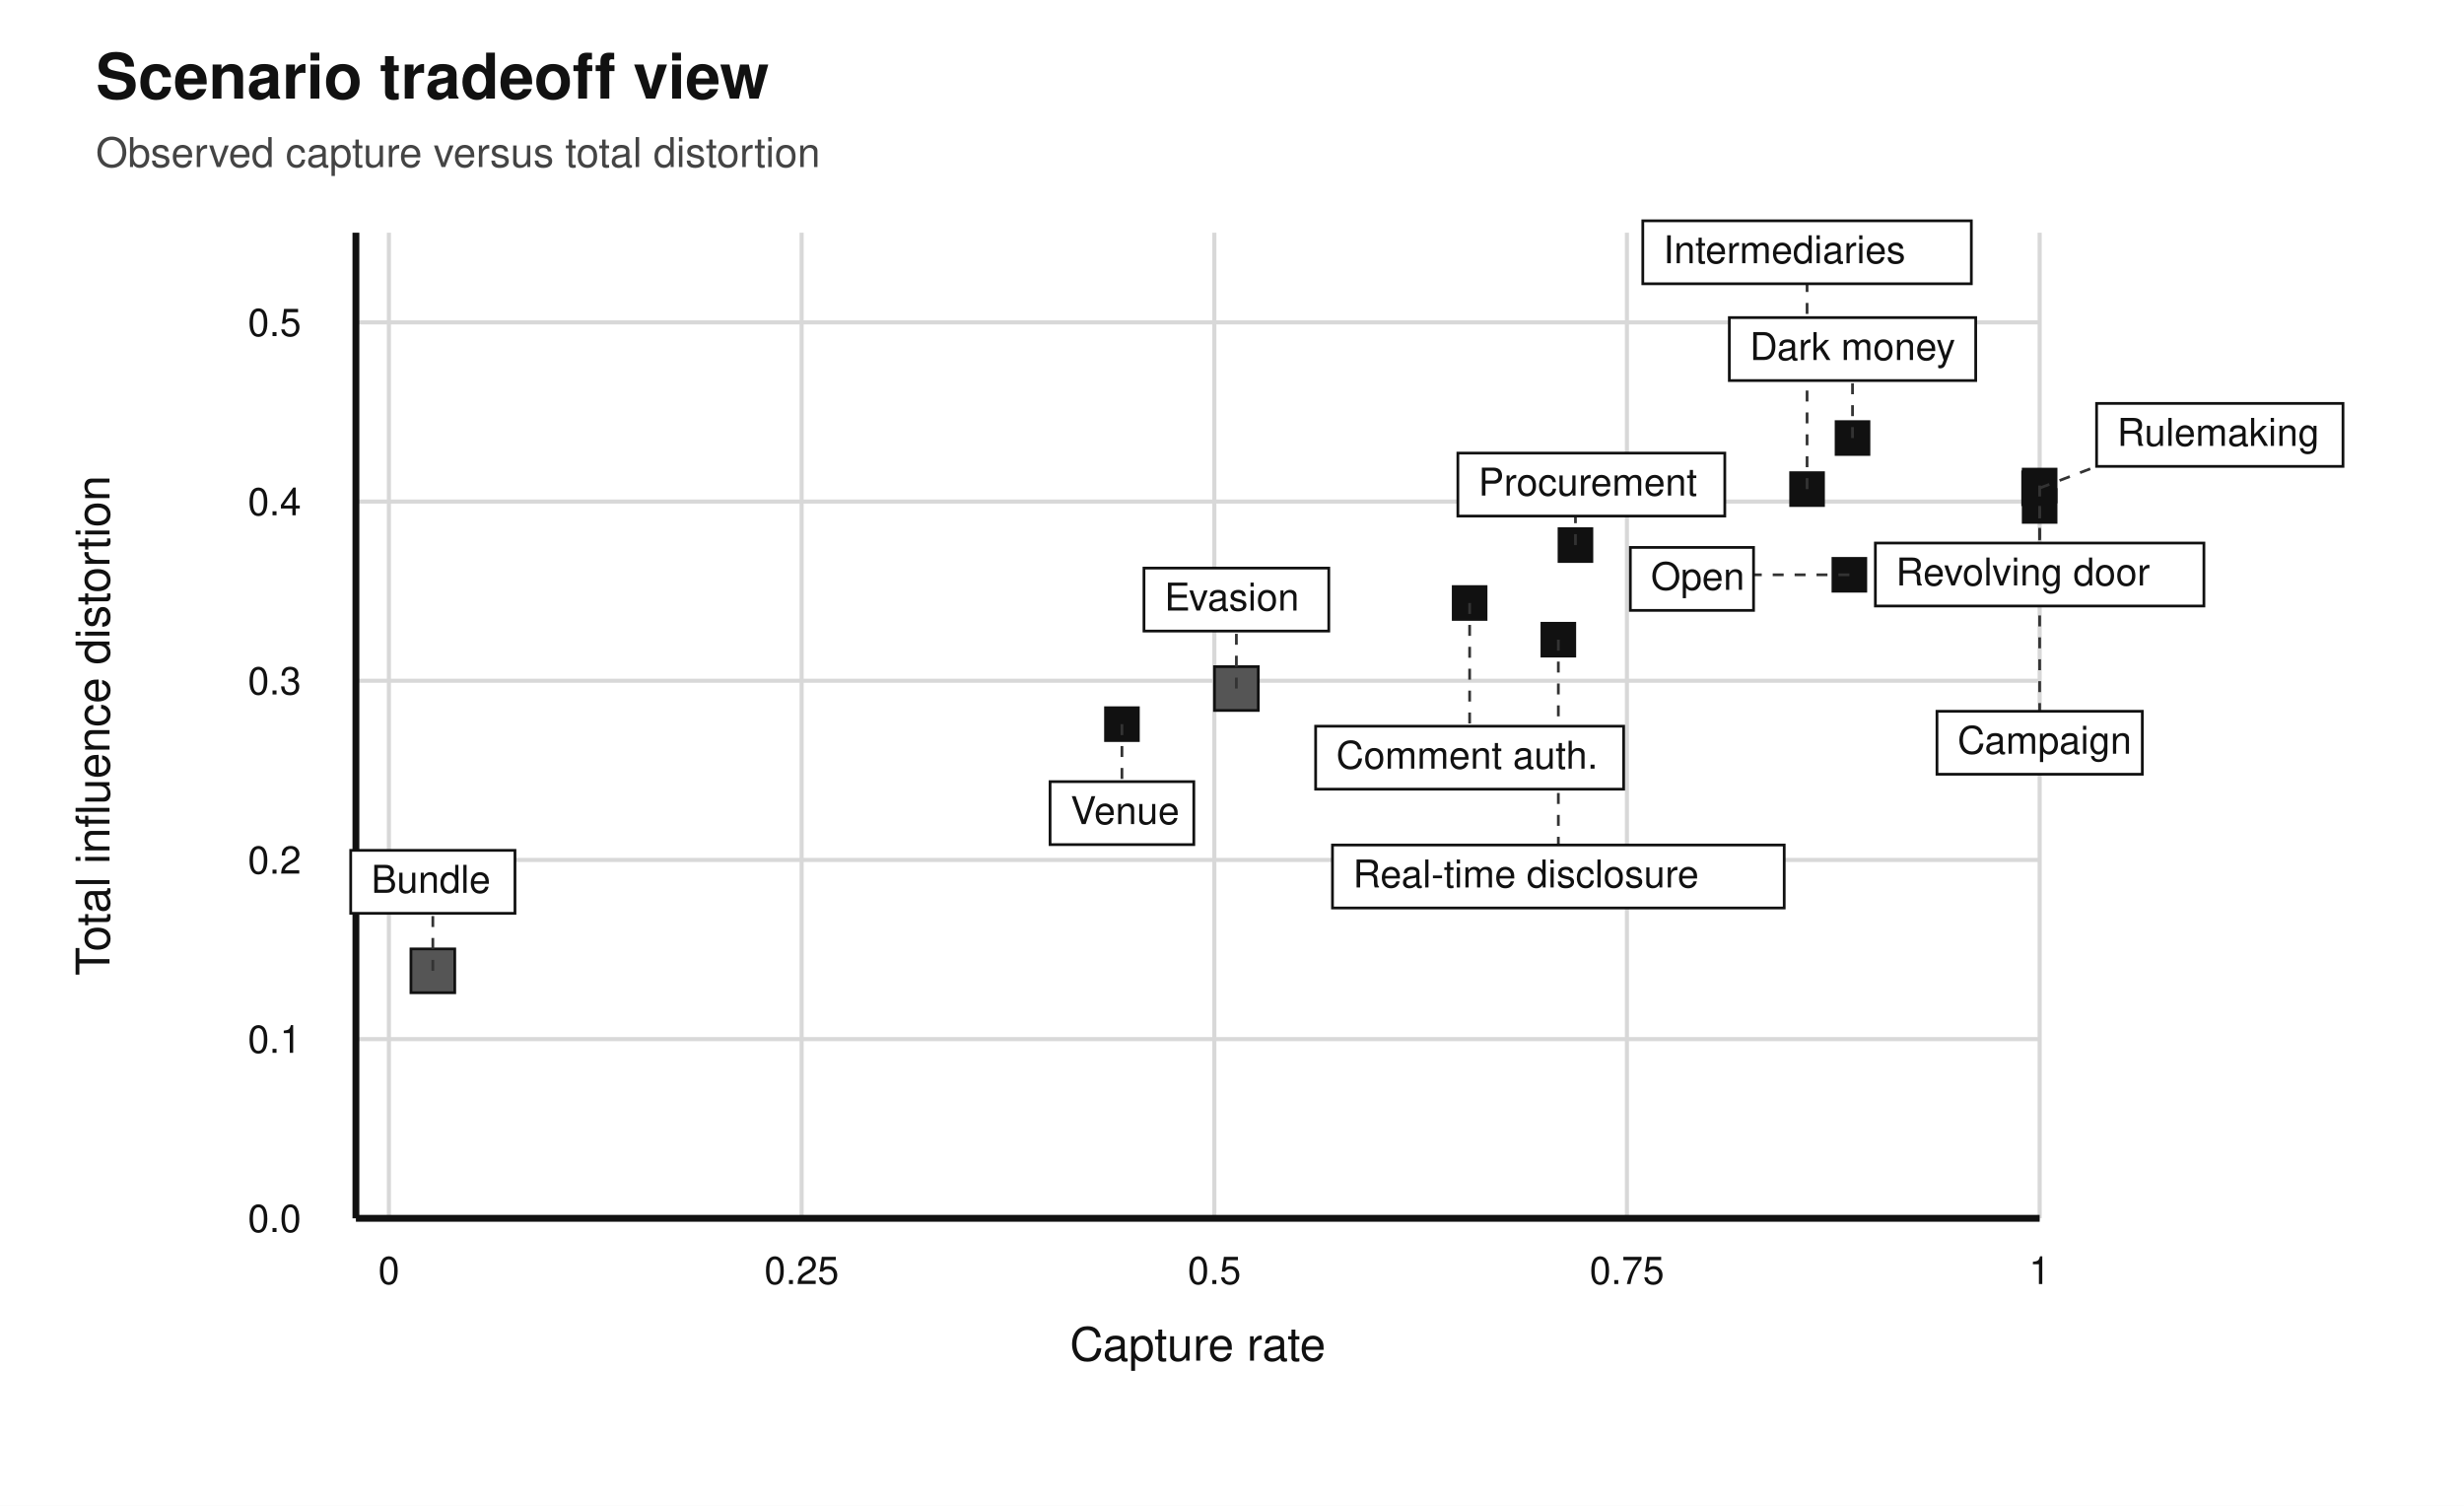
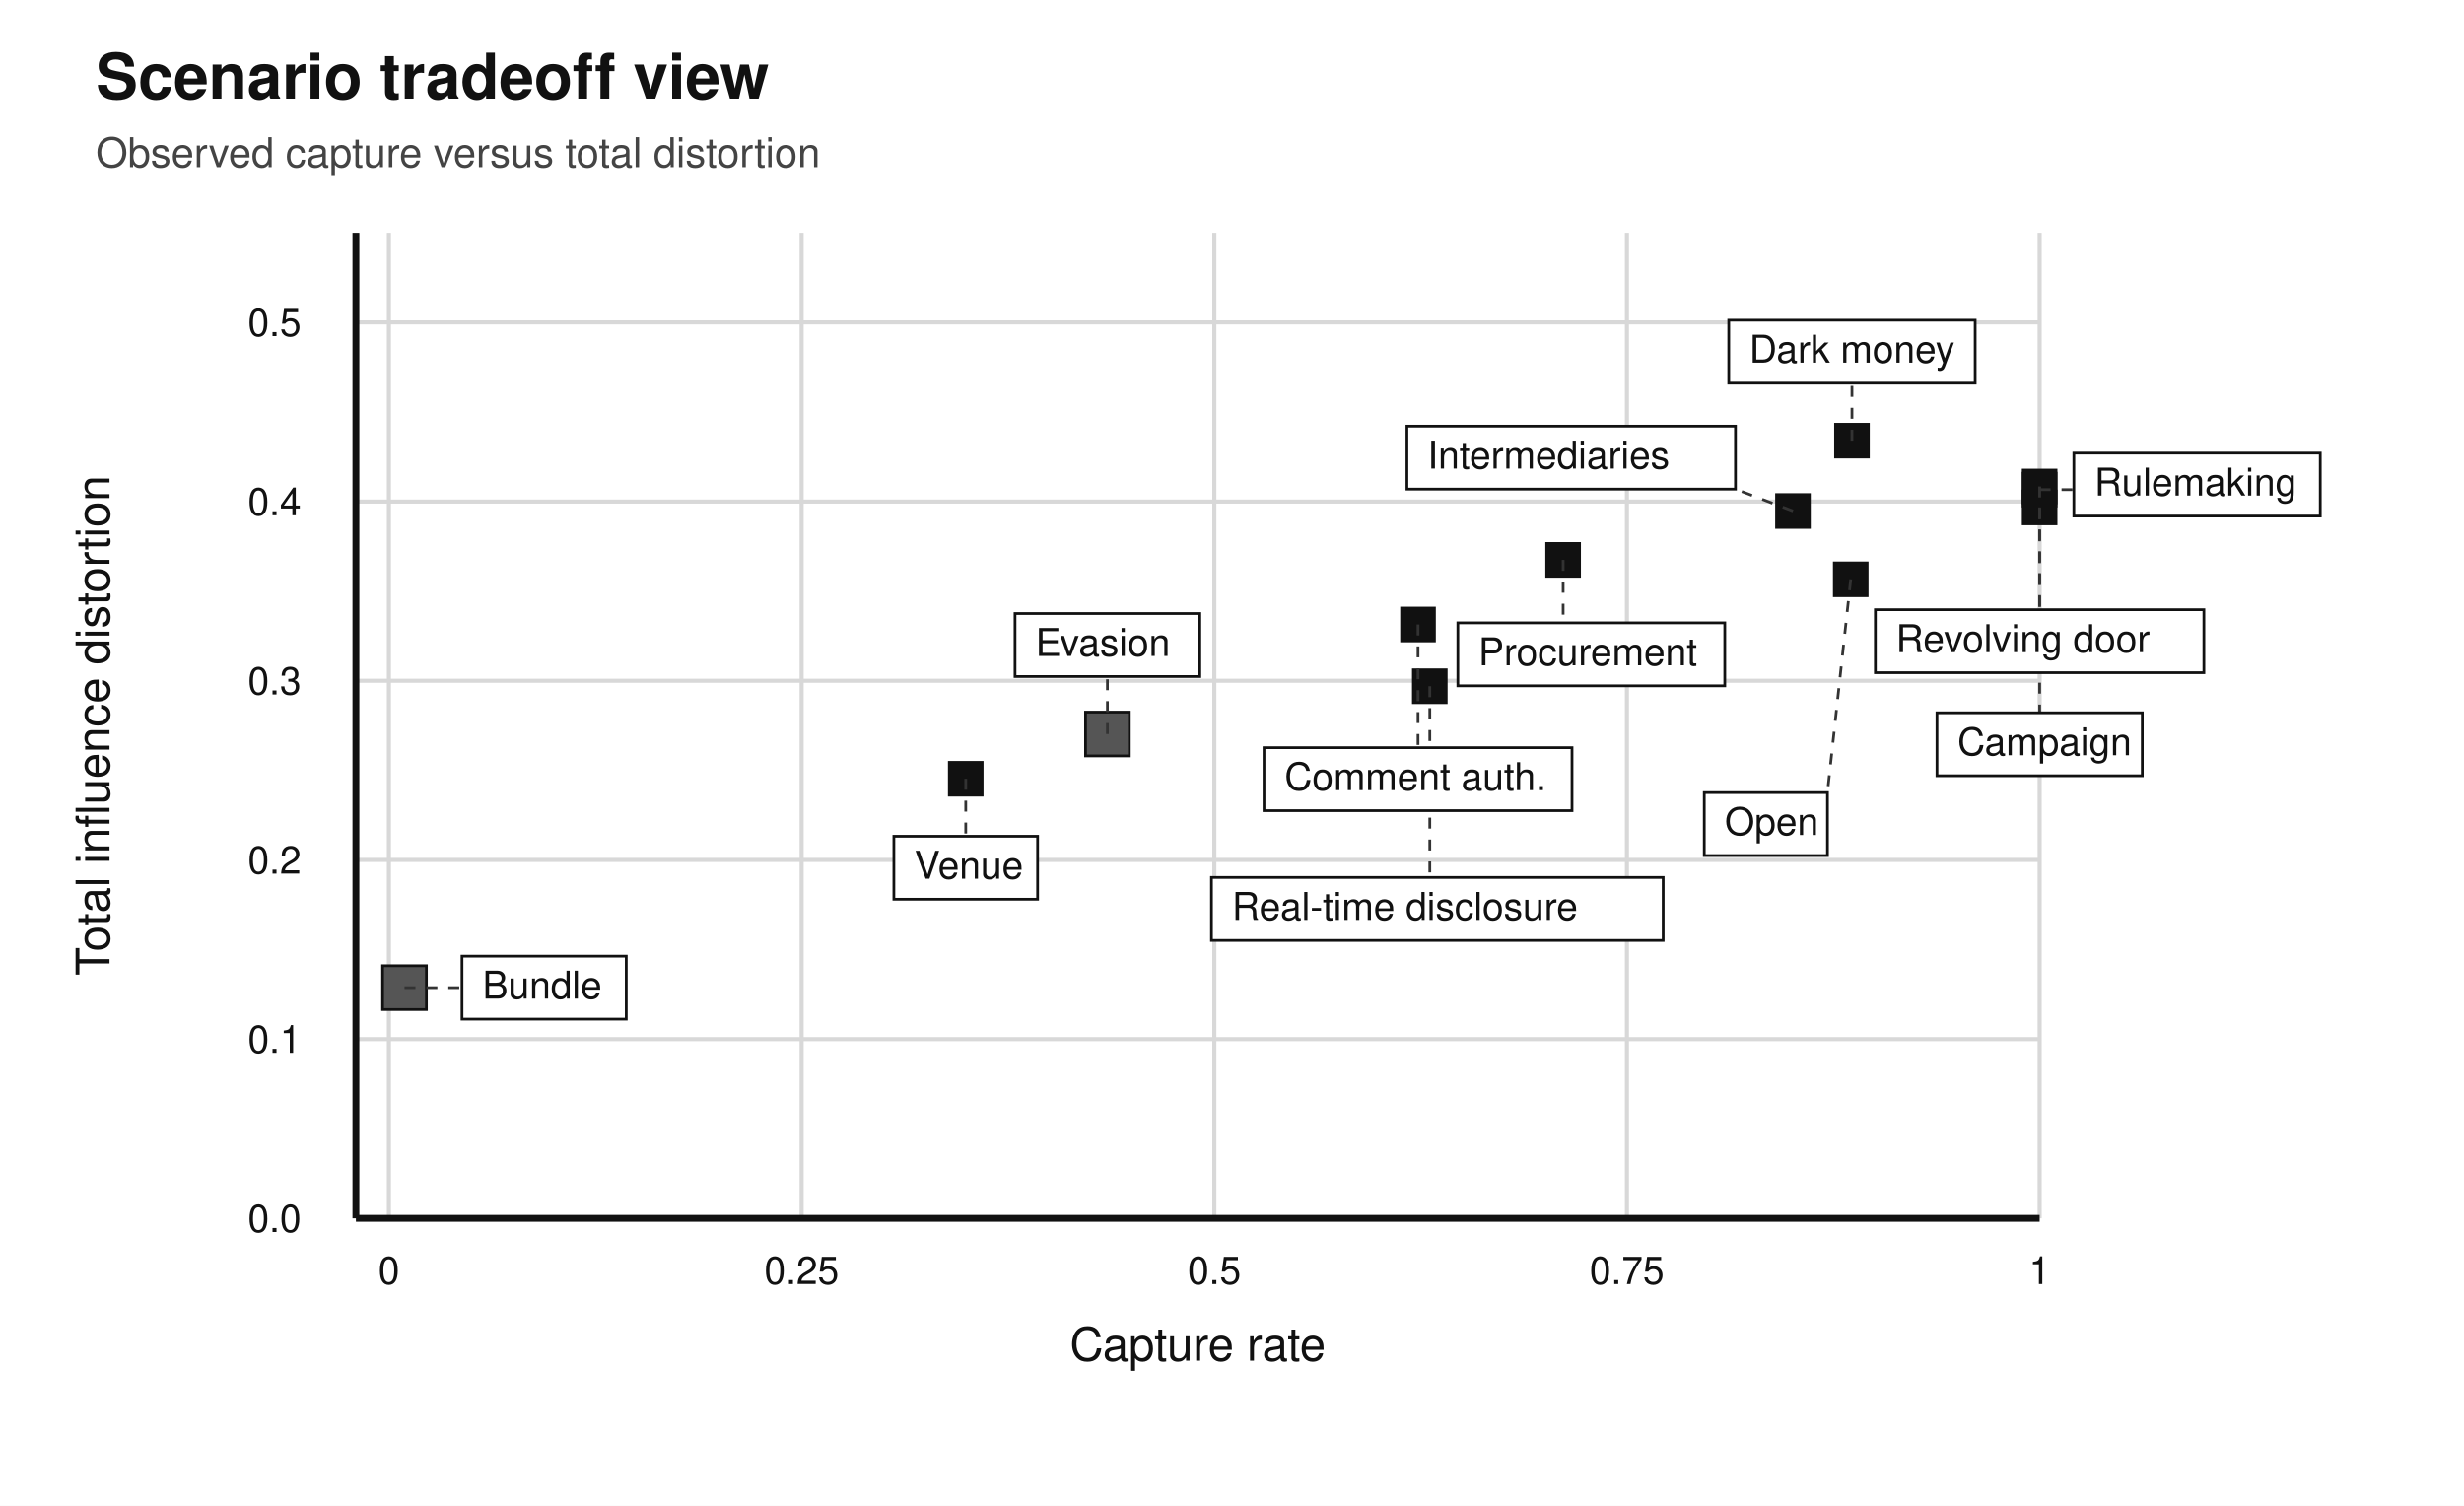
<svg xmlns="http://www.w3.org/2000/svg" width="1800px" height="1100px" viewBox="0 0 1800 1100" role="img">
  <style>
text { font-family: Helvetica, Arial, sans-serif; font-size: 34px; fill: #111; }
.title { font-size: 46px; font-weight: 700; }
.subtitle { font-size: 30px; fill: #444; }
.small, .tick, .label { font-size: 28px; }
.point-number { font-size: 22px; fill: #fff; font-weight: 700; }
.arch-title { font-size: 30px; font-weight: 700; }
.axis { stroke: #111; stroke-width: 5; fill: none; }
.grid { stroke: #d8d8d8; stroke-width: 3; fill: none; }
.segment, .point, .legend-swatch, .arch-box { stroke: #111; stroke-width: 2; }
.warning-zone { stroke: none; }
.label-box { fill: #fff; stroke: #111; stroke-width: 2; }
.leader { stroke: #333; stroke-width: 2; fill: none; stroke-dasharray: 8 8; }
.threshold { stroke: #999; stroke-width: 4; fill: none; stroke-dasharray: 12 12; }
.series-primary { stroke: #111; stroke-width: 8; fill: none; }
.series-secondary { stroke: #777; stroke-width: 8; fill: none; stroke-dasharray: 24 18; }
</style>
  <rect width="100%" height="100%" fill="#fff" />
  <text x="70" y="72" text-anchor="start" class="title">Scenario tradeoff view</text>
  <text x="70" y="122" text-anchor="start" class="subtitle">Observed capture versus total distortion</text>
  <line x1="284.1" y1="170" x2="284.1" y2="890" class="grid" />
  <text x="284.1" y="938" text-anchor="middle" class="tick">0</text>
  <line x1="585.6" y1="170" x2="585.6" y2="890" class="grid" />
  <text x="585.6" y="938" text-anchor="middle" class="tick">0.25</text>
  <line x1="887.1" y1="170" x2="887.1" y2="890" class="grid" />
  <text x="887.1" y="938" text-anchor="middle" class="tick">0.5</text>
  <line x1="1188.5" y1="170" x2="1188.5" y2="890" class="grid" />
  <text x="1188.5" y="938" text-anchor="middle" class="tick">0.75</text>
  <line x1="1490" y1="170" x2="1490" y2="890" class="grid" />
  <text x="1490" y="938" text-anchor="middle" class="tick">1</text>
  <line x1="260" y1="890" x2="1490" y2="890" class="grid" />
  <text x="220" y="900" text-anchor="end" class="tick">0.0</text>
  <line x1="260" y1="759.1" x2="1490" y2="759.1" class="grid" />
  <text x="220" y="769.1" text-anchor="end" class="tick">0.1</text>
  <line x1="260" y1="628.2" x2="1490" y2="628.2" class="grid" />
  <text x="220" y="638.2" text-anchor="end" class="tick">0.2</text>
  <line x1="260" y1="497.3" x2="1490" y2="497.3" class="grid" />
  <text x="220" y="507.3" text-anchor="end" class="tick">0.3</text>
  <line x1="260" y1="366.4" x2="1490" y2="366.4" class="grid" />
  <text x="220" y="376.4" text-anchor="end" class="tick">0.4</text>
  <line x1="260" y1="235.5" x2="1490" y2="235.5" class="grid" />
  <text x="220" y="245.5" text-anchor="end" class="tick">0.5</text>
  <line x1="260" y1="890" x2="1490" y2="890" class="axis" />
  <line x1="260" y1="170" x2="260" y2="890" class="axis" />
  <text x="875" y="994" text-anchor="middle">Capture rate</text>
  <text x="80" y="530" text-anchor="middle" transform="rotate(-90 80 530)">Total influence distortion</text>
-   <rect x="1339.0" y="407.9" width="24" height="24" fill="#111111" class="point" />
-   <rect x="1477.6" y="344.7" width="24" height="24" fill="#111111" class="point" />
-   <rect x="1478" y="357.6" width="24" height="24" fill="#111111" class="point" />
-   <rect x="1341.3" y="308.0" width="24" height="24" fill="#111111" class="point" />
-   <rect x="1478" y="342.7" width="24" height="24" fill="#111111" class="point" />
-   <rect x="1308.1" y="345.3" width="24" height="24" fill="#111111" class="point" />
-   <rect x="1126.4" y="455.3" width="24" height="24" fill="#111111" class="point" />
-   <rect x="1061.6" y="428.5" width="24" height="24" fill="#111111" class="point" />
-   <rect x="1138.9" y="386.2" width="24" height="24" fill="#111111" class="point" />
-   <rect x="807.6" y="517.0" width="24" height="24" fill="#111111" class="point" />
-   <rect x="300.2" y="693.2" width="32" height="32" fill="#555555" class="point" />
-   <rect x="887.2" y="487.0" width="32" height="32" fill="#555555" class="point" />
-   <line x1="1353.3" y1="320.0" x2="1353.3" y2="278.0" class="leader" />
-   <line x1="1490" y1="354.7" x2="1490" y2="396.7" class="leader" />
-   <line x1="1489.6" y1="356.7" x2="1531.6" y2="340.7" class="leader" />
-   <line x1="1320.1" y1="357.3" x2="1320.1" y2="207.3" class="leader" />
-   <line x1="1490" y1="369.6" x2="1490" y2="519.6" class="leader" />
-   <line x1="1150.9" y1="398.2" x2="1150.9" y2="377" class="leader" />
-   <line x1="1351.0" y1="419.9" x2="1281.0" y2="419.9" class="leader" />
-   <line x1="1073.6" y1="440.5" x2="1073.6" y2="530.5" class="leader" />
-   <line x1="1138.4" y1="467.3" x2="1138.4" y2="617.3" class="leader" />
-   <line x1="903.2" y1="503.0" x2="903.2" y2="461.0" class="leader" />
-   <line x1="819.6" y1="529.0" x2="819.6" y2="571.0" class="leader" />
-   <line x1="316.2" y1="709.2" x2="316.2" y2="667.2" class="leader" />
-   <rect x="1263.3" y="232.0" width="180" height="46" fill="#ffffff" class="label-box" />
-   <text x="1278.3" y="263.0" text-anchor="start" class="label">Dark money</text>
-   <rect x="1370" y="396.7" width="240" height="46" fill="#ffffff" class="label-box" />
-   <text x="1385" y="427.7" text-anchor="start" class="label">Revolving door</text>
-   <rect x="1531.6" y="294.7" width="180" height="46" fill="#ffffff" class="label-box" />
-   <text x="1546.6" y="325.7" text-anchor="start" class="label">Rulemaking</text>
-   <rect x="1200.1" y="161.3" width="240" height="46" fill="#ffffff" class="label-box" />
-   <text x="1215.1" y="192.3" text-anchor="start" class="label">Intermediaries</text>
-   <rect x="1415" y="519.6" width="150" height="46" fill="#ffffff" class="label-box" />
-   <text x="1430" y="550.6" text-anchor="start" class="label">Campaign</text>
-   <rect x="1065" y="331" width="195" height="46" fill="#ffffff" class="label-box" />
-   <text x="1080" y="362" text-anchor="start" class="label">Procurement</text>
-   <rect x="1191.0" y="399.9" width="90" height="46" fill="#ffffff" class="label-box" />
-   <text x="1206.0" y="430.9" text-anchor="start" class="label">Open</text>
-   <rect x="961.1" y="530.5" width="225" height="46" fill="#ffffff" class="label-box" />
-   <text x="976.1" y="561.5" text-anchor="start" class="label">Comment auth.</text>
-   <rect x="973.4" y="617.3" width="330" height="46" fill="#ffffff" class="label-box" />
-   <text x="988.4" y="648.3" text-anchor="start" class="label">Real-time disclosure</text>
-   <rect x="835.7" y="415.0" width="135" height="46" fill="#ffffff" class="label-box" />
-   <text x="850.7" y="446.0" text-anchor="start" class="label">Evasion</text>
-   <rect x="767.1" y="571.0" width="105" height="46" fill="#ffffff" class="label-box" />
-   <text x="782.1" y="602.0" text-anchor="start" class="label">Venue</text>
-   <rect x="256.2" y="621.2" width="120" height="46" fill="#ffffff" class="label-box" />
-   <text x="271.2" y="652.2" text-anchor="start" class="label">Bundle</text>
+   <rect x="1340.0" y="411.2" width="24" height="24" fill="#111111" class="point" />
+   <rect x="1478" y="345.7" width="24" height="24" fill="#111111" class="point" />
+   <rect x="1478" y="358.7" width="24" height="24" fill="#111111" class="point" />
+   <rect x="1340.9" y="309.9" width="24" height="24" fill="#111111" class="point" />
+   <rect x="1478" y="343.4" width="24" height="24" fill="#111111" class="point" />
+   <rect x="1297.8" y="361.3" width="24" height="24" fill="#111111" class="point" />
+   <rect x="1032.5" y="489.3" width="24" height="24" fill="#111111" class="point" />
+   <rect x="1023.9" y="444.2" width="24" height="24" fill="#111111" class="point" />
+   <rect x="1129.9" y="397.0" width="24" height="24" fill="#111111" class="point" />
+   <rect x="693.5" y="556.9" width="24" height="24" fill="#111111" class="point" />
+   <rect x="279.5" y="705.5" width="32" height="32" fill="#555555" class="point" />
+   <rect x="793.0" y="520.2" width="32" height="32" fill="#555555" class="point" />
+   <line x1="1352.9" y1="321.9" x2="1352.9" y2="279.9" class="leader" />
+   <line x1="1490" y1="355.4" x2="1490" y2="445.4" class="leader" />
+   <line x1="1490" y1="357.7" x2="1515" y2="357.7" class="leader" />
+   <line x1="1490" y1="370.7" x2="1490" y2="520.7" class="leader" />
+   <line x1="1309.8" y1="373.3" x2="1267.8" y2="357.3" class="leader" />
+   <line x1="1141.9" y1="409.0" x2="1141.9" y2="455" class="leader" />
+   <line x1="1352.0" y1="423.2" x2="1335" y2="579" class="leader" />
+   <line x1="1035.9" y1="456.2" x2="1035.9" y2="546.2" class="leader" />
+   <line x1="1044.5" y1="501.3" x2="1044.5" y2="641" class="leader" />
+   <line x1="809.0" y1="536.2" x2="809.0" y2="494.2" class="leader" />
+   <line x1="705.5" y1="568.9" x2="705.5" y2="610.9" class="leader" />
+   <line x1="295.5" y1="721.5" x2="337.5" y2="721.5" class="leader" />
+   <rect x="1262.9" y="233.9" width="180" height="46" fill="#ffffff" class="label-box" />
+   <text x="1277.9" y="264.9" text-anchor="start" class="label">Dark money</text>
+   <rect x="1370" y="445.4" width="240" height="46" fill="#ffffff" class="label-box" />
+   <text x="1385" y="476.4" text-anchor="start" class="label">Revolving door</text>
+   <rect x="1515" y="331" width="180" height="46" fill="#ffffff" class="label-box" />
+   <text x="1530" y="362" text-anchor="start" class="label">Rulemaking</text>
+   <rect x="1415" y="520.7" width="150" height="46" fill="#ffffff" class="label-box" />
+   <text x="1430" y="551.7" text-anchor="start" class="label">Campaign</text>
+   <rect x="1027.8" y="311.3" width="240" height="46" fill="#ffffff" class="label-box" />
+   <text x="1042.8" y="342.3" text-anchor="start" class="label">Intermediaries</text>
+   <rect x="1065" y="455" width="195" height="46" fill="#ffffff" class="label-box" />
+   <text x="1080" y="486" text-anchor="start" class="label">Procurement</text>
+   <rect x="1245" y="579" width="90" height="46" fill="#ffffff" class="label-box" />
+   <text x="1260" y="610" text-anchor="start" class="label">Open</text>
+   <rect x="923.4" y="546.2" width="225" height="46" fill="#ffffff" class="label-box" />
+   <text x="938.4" y="577.2" text-anchor="start" class="label">Comment auth.</text>
+   <rect x="885" y="641" width="330" height="46" fill="#ffffff" class="label-box" />
+   <text x="900" y="672" text-anchor="start" class="label">Real-time disclosure</text>
+   <rect x="741.5" y="448.2" width="135" height="46" fill="#ffffff" class="label-box" />
+   <text x="756.5" y="479.2" text-anchor="start" class="label">Evasion</text>
+   <rect x="653.0" y="610.9" width="105" height="46" fill="#ffffff" class="label-box" />
+   <text x="668.0" y="641.9" text-anchor="start" class="label">Venue</text>
+   <rect x="337.5" y="698.5" width="120" height="46" fill="#ffffff" class="label-box" />
+   <text x="352.5" y="729.5" text-anchor="start" class="label">Bundle</text>
</svg>
